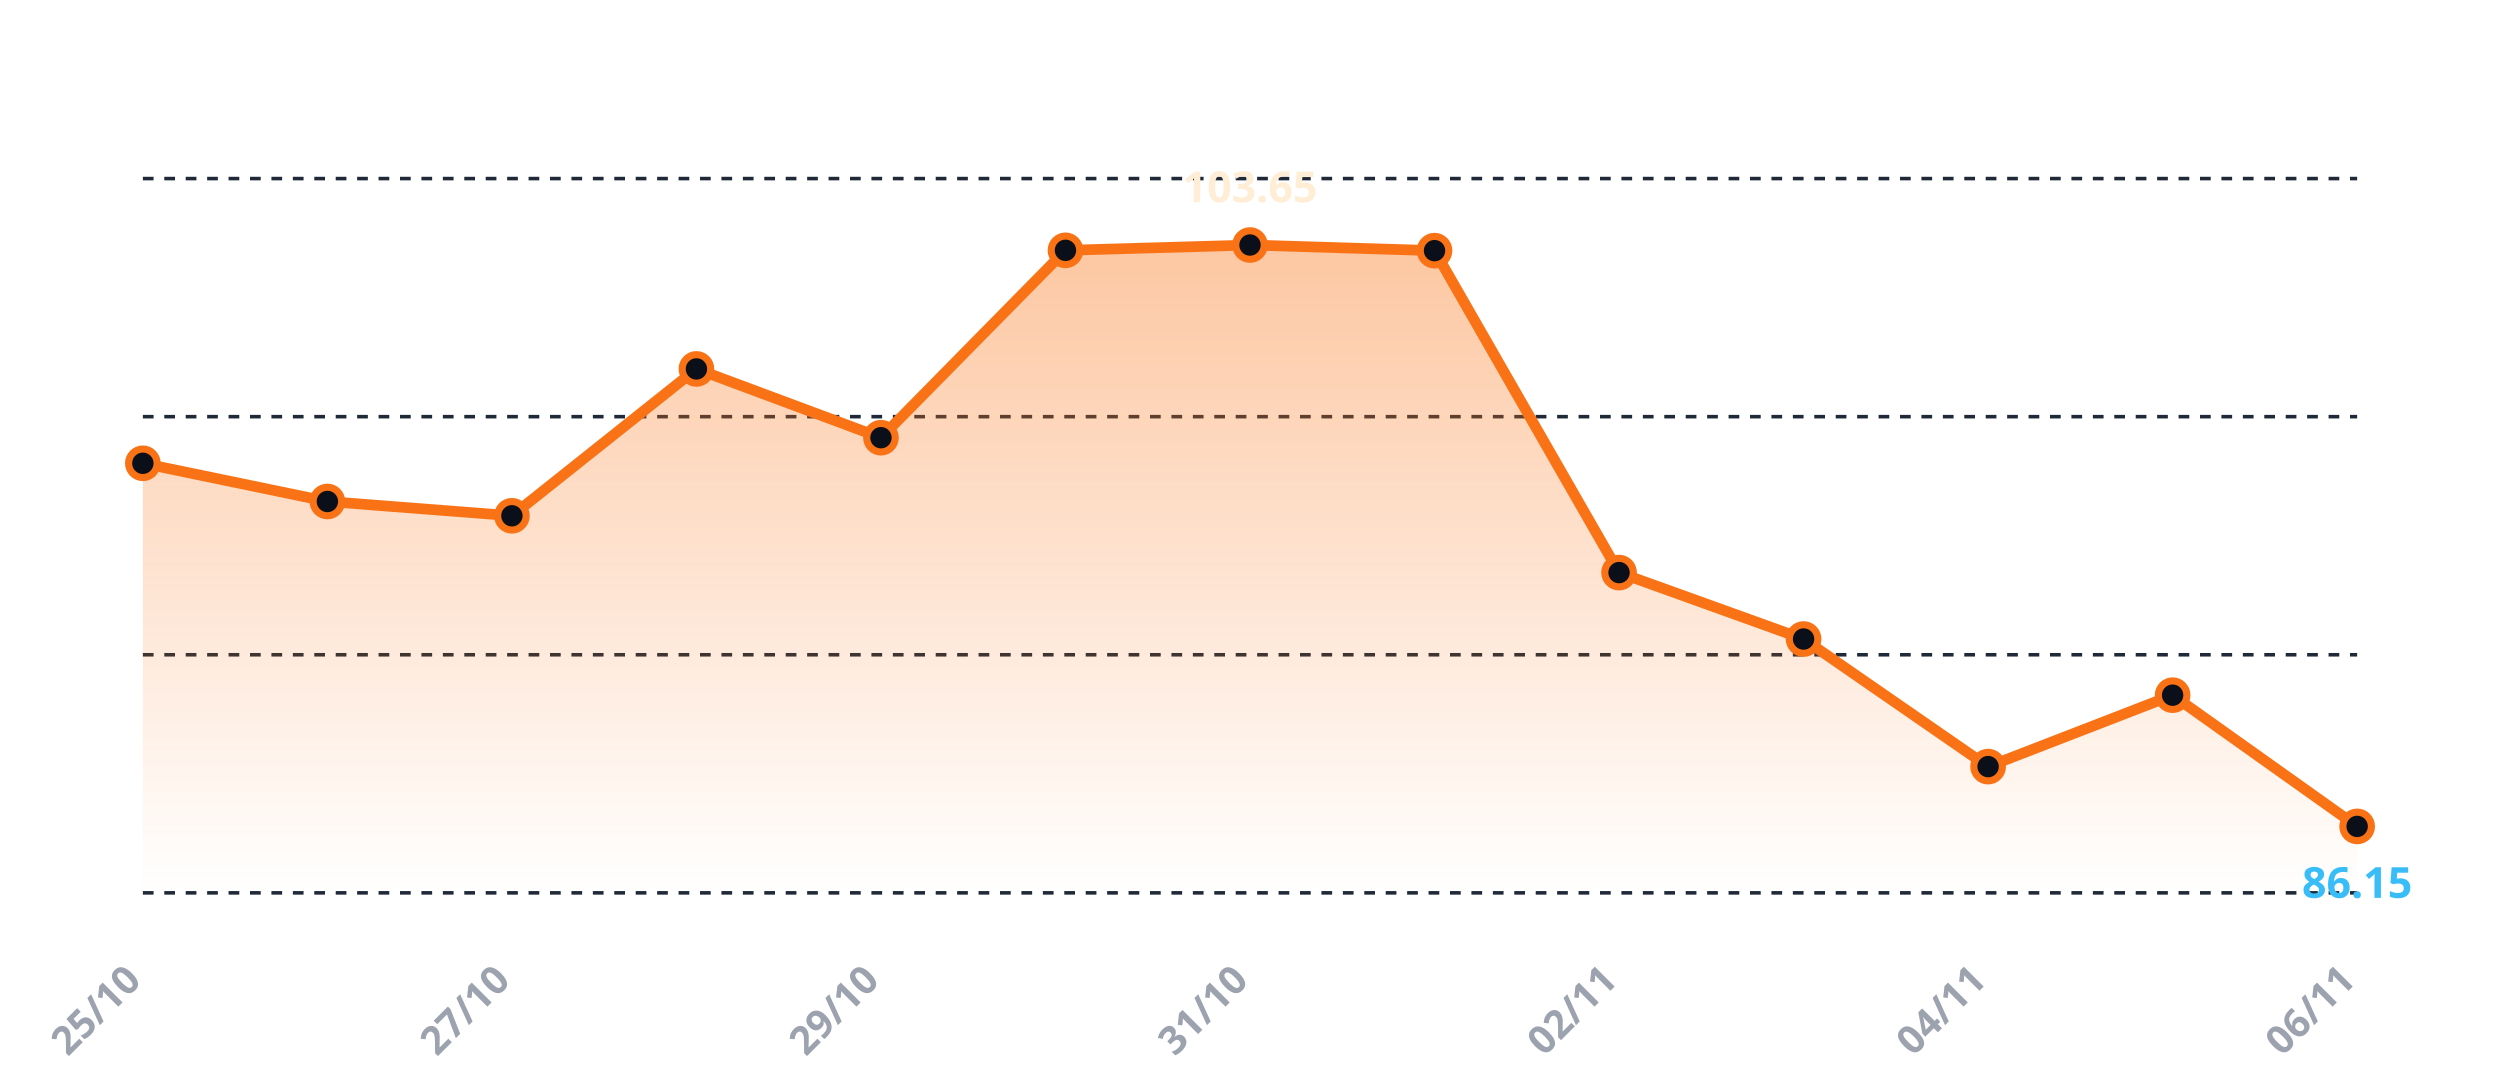
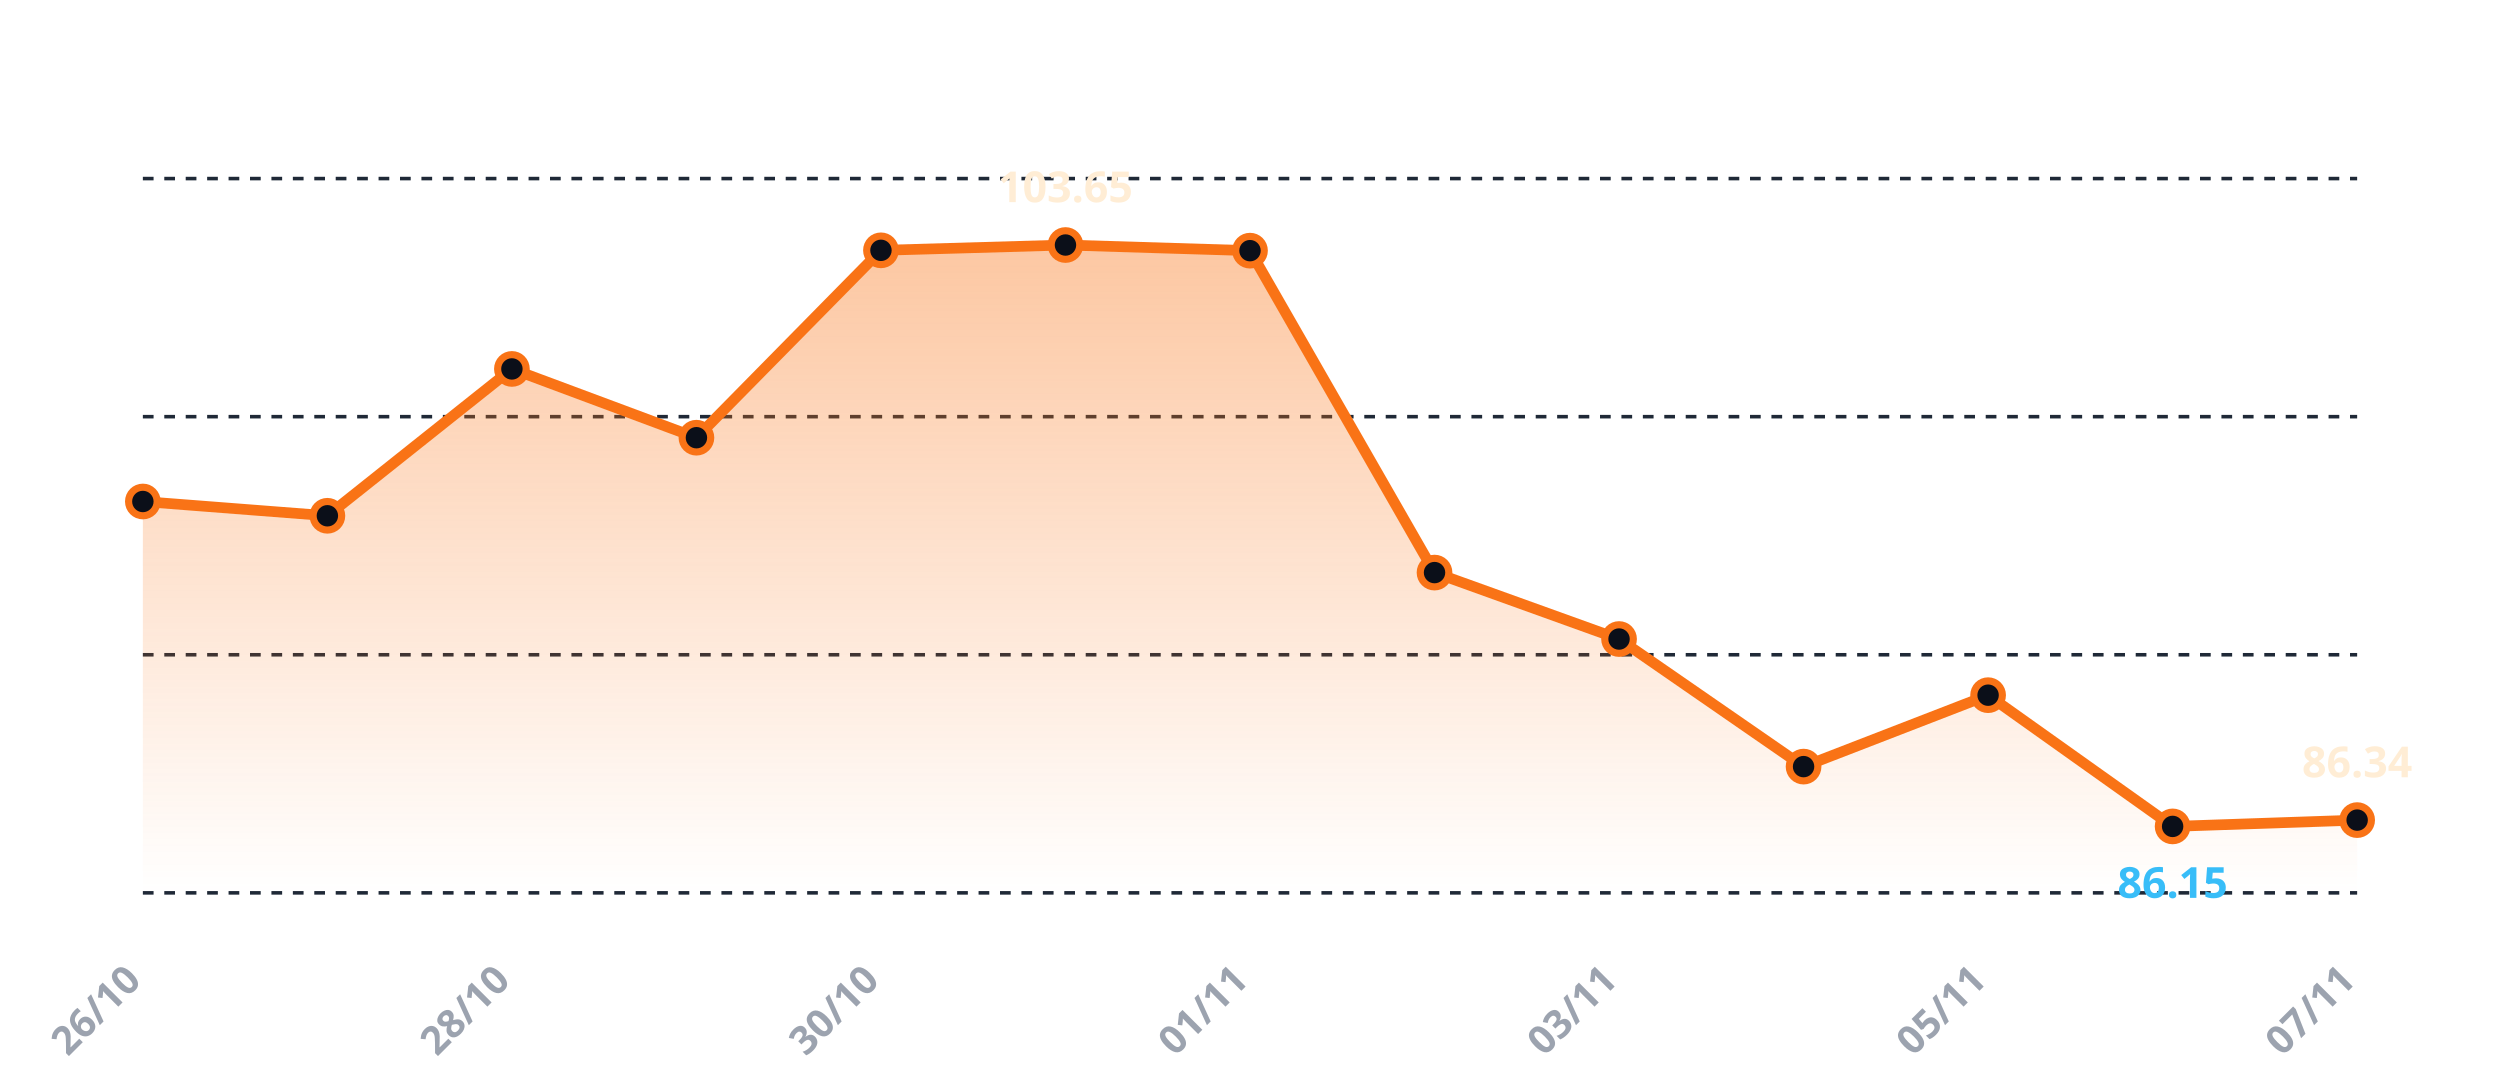
<svg xmlns="http://www.w3.org/2000/svg" viewBox="0 0 700 300" style="font-family: sans-serif; background-color: #0b0f19; border-radius: 8px;">
  <defs>
    <linearGradient id="gradGas" x1="0%" y1="0%" x2="0%" y2="100%">
      <stop offset="0%" style="stop-color:#f97316;stop-opacity:0.4" />
      <stop offset="100%" style="stop-color:#f97316;stop-opacity:0" />
    </linearGradient>
  </defs>
  <line x1="40" y1="250.0" x2="660" y2="250.0" stroke="#1f2937" stroke-dasharray="3,3" stroke-width="1" />
  <line x1="40" y1="183.333" x2="660" y2="183.333" stroke="#1f2937" stroke-dasharray="3,3" stroke-width="1" />
  <line x1="40" y1="116.667" x2="660" y2="116.667" stroke="#1f2937" stroke-dasharray="3,3" stroke-width="1" />
  <line x1="40" y1="50.0" x2="660" y2="50.0" stroke="#1f2937" stroke-dasharray="3,3" stroke-width="1" />
-   <text x="40.0" y="275" text-anchor="end" transform="rotate(-45, 40.0, 275)" font-size="11" font-weight="bold" fill="#9ca3af">25/10</text>
-   <text x="143.333" y="275" text-anchor="end" transform="rotate(-45, 143.3333, 275)" font-size="11" font-weight="bold" fill="#9ca3af">27/10</text>
-   <text x="246.667" y="275" text-anchor="end" transform="rotate(-45, 246.6667, 275)" font-size="11" font-weight="bold" fill="#9ca3af">29/10</text>
-   <text x="350.0" y="275" text-anchor="end" transform="rotate(-45, 350.0, 275)" font-size="11" font-weight="bold" fill="#9ca3af">31/10</text>
-   <text x="453.333" y="275" text-anchor="end" transform="rotate(-45, 453.3333, 275)" font-size="11" font-weight="bold" fill="#9ca3af">02/11</text>
-   <text x="556.667" y="275" text-anchor="end" transform="rotate(-45, 556.6667, 275)" font-size="11" font-weight="bold" fill="#9ca3af">04/11</text>
-   <text x="660.0" y="275" text-anchor="end" transform="rotate(-45, 660.0, 275)" font-size="11" font-weight="bold" fill="#9ca3af">06/11</text>
-   <polygon points="40.0,250 40.0,129.721 91.667,140.419 143.333,144.419 195.0,103.302 246.667,122.558 298.333,70.093 350.0,68.605 401.667,70.186 453.333,160.326 505.0,178.93 556.667,214.651 608.333,194.651 660.0,231.395 660.0,250" fill="url(#gradGas)" />
-   <polyline points="40.0,129.721 91.667,140.419 143.333,144.419 195.0,103.302 246.667,122.558 298.333,70.093 350.0,68.605 401.667,70.186 453.333,160.326 505.0,178.93 556.667,214.651 608.333,194.651 660.0,231.395" fill="none" stroke="#f97316" stroke-width="3" stroke-linecap="round" stroke-linejoin="round" />
-   <circle cx="40.0" cy="129.721" r="4" fill="#0b0f19" stroke="#f97316" stroke-width="2" />
-   <circle cx="91.667" cy="140.419" r="4" fill="#0b0f19" stroke="#f97316" stroke-width="2" />
-   <circle cx="143.333" cy="144.419" r="4" fill="#0b0f19" stroke="#f97316" stroke-width="2" />
-   <circle cx="195.0" cy="103.302" r="4" fill="#0b0f19" stroke="#f97316" stroke-width="2" />
-   <circle cx="246.667" cy="122.558" r="4" fill="#0b0f19" stroke="#f97316" stroke-width="2" />
-   <circle cx="298.333" cy="70.093" r="4" fill="#0b0f19" stroke="#f97316" stroke-width="2" />
-   <circle cx="350.0" cy="68.605" r="4" fill="#0b0f19" stroke="#f97316" stroke-width="2" />
-   <text x="350.0" y="56.605" text-anchor="middle" font-size="12" font-weight="bold" fill="#ffedd5">103.65</text>
-   <circle cx="401.667" cy="70.186" r="4" fill="#0b0f19" stroke="#f97316" stroke-width="2" />
-   <circle cx="453.333" cy="160.326" r="4" fill="#0b0f19" stroke="#f97316" stroke-width="2" />
-   <circle cx="505.0" cy="178.93" r="4" fill="#0b0f19" stroke="#f97316" stroke-width="2" />
-   <circle cx="556.667" cy="214.651" r="4" fill="#0b0f19" stroke="#f97316" stroke-width="2" />
-   <circle cx="608.333" cy="194.651" r="4" fill="#0b0f19" stroke="#f97316" stroke-width="2" />
-   <circle cx="660.0" cy="231.395" r="4" fill="#0b0f19" stroke="#f97316" stroke-width="2" />
-   <text x="660.0" y="251.395" text-anchor="middle" font-size="12" font-weight="bold" fill="#38bdf8">86.15</text>
+   <text x="40.0" y="275" text-anchor="end" transform="rotate(-45, 40.0, 275)" font-size="11" font-weight="bold" fill="#9ca3af">26/10</text>
+   <text x="143.333" y="275" text-anchor="end" transform="rotate(-45, 143.3333, 275)" font-size="11" font-weight="bold" fill="#9ca3af">28/10</text>
+   <text x="246.667" y="275" text-anchor="end" transform="rotate(-45, 246.6667, 275)" font-size="11" font-weight="bold" fill="#9ca3af">30/10</text>
+   <text x="350.0" y="275" text-anchor="end" transform="rotate(-45, 350.0, 275)" font-size="11" font-weight="bold" fill="#9ca3af">01/11</text>
+   <text x="453.333" y="275" text-anchor="end" transform="rotate(-45, 453.3333, 275)" font-size="11" font-weight="bold" fill="#9ca3af">03/11</text>
+   <text x="556.667" y="275" text-anchor="end" transform="rotate(-45, 556.6667, 275)" font-size="11" font-weight="bold" fill="#9ca3af">05/11</text>
+   <text x="660.0" y="275" text-anchor="end" transform="rotate(-45, 660.0, 275)" font-size="11" font-weight="bold" fill="#9ca3af">07/11</text>
+   <polygon points="40.0,250 40.0,140.419 91.667,144.419 143.333,103.302 195.0,122.558 246.667,70.093 298.333,68.605 350.0,70.186 401.667,160.326 453.333,178.93 505.0,214.651 556.667,194.651 608.333,231.395 660.0,229.628 660.0,250" fill="url(#gradGas)" />
+   <polyline points="40.0,140.419 91.667,144.419 143.333,103.302 195.0,122.558 246.667,70.093 298.333,68.605 350.0,70.186 401.667,160.326 453.333,178.93 505.0,214.651 556.667,194.651 608.333,231.395 660.0,229.628" fill="none" stroke="#f97316" stroke-width="3" stroke-linecap="round" stroke-linejoin="round" />
+   <circle cx="40.0" cy="140.419" r="4" fill="#0b0f19" stroke="#f97316" stroke-width="2" />
+   <circle cx="91.667" cy="144.419" r="4" fill="#0b0f19" stroke="#f97316" stroke-width="2" />
+   <circle cx="143.333" cy="103.302" r="4" fill="#0b0f19" stroke="#f97316" stroke-width="2" />
+   <circle cx="195.0" cy="122.558" r="4" fill="#0b0f19" stroke="#f97316" stroke-width="2" />
+   <circle cx="246.667" cy="70.093" r="4" fill="#0b0f19" stroke="#f97316" stroke-width="2" />
+   <circle cx="298.333" cy="68.605" r="4" fill="#0b0f19" stroke="#f97316" stroke-width="2" />
+   <text x="298.333" y="56.605" text-anchor="middle" font-size="12" font-weight="bold" fill="#ffedd5">103.65</text>
+   <circle cx="350.0" cy="70.186" r="4" fill="#0b0f19" stroke="#f97316" stroke-width="2" />
+   <circle cx="401.667" cy="160.326" r="4" fill="#0b0f19" stroke="#f97316" stroke-width="2" />
+   <circle cx="453.333" cy="178.93" r="4" fill="#0b0f19" stroke="#f97316" stroke-width="2" />
+   <circle cx="505.0" cy="214.651" r="4" fill="#0b0f19" stroke="#f97316" stroke-width="2" />
+   <circle cx="556.667" cy="194.651" r="4" fill="#0b0f19" stroke="#f97316" stroke-width="2" />
+   <circle cx="608.333" cy="231.395" r="4" fill="#0b0f19" stroke="#f97316" stroke-width="2" />
+   <text x="608.333" y="251.395" text-anchor="middle" font-size="12" font-weight="bold" fill="#38bdf8">86.15</text>
+   <circle cx="660.0" cy="229.628" r="4" fill="#0b0f19" stroke="#f97316" stroke-width="2" />
+   <text x="660.0" y="217.628" text-anchor="middle" font-size="12" font-weight="bold" fill="#ffedd5">86.34</text>
</svg>
